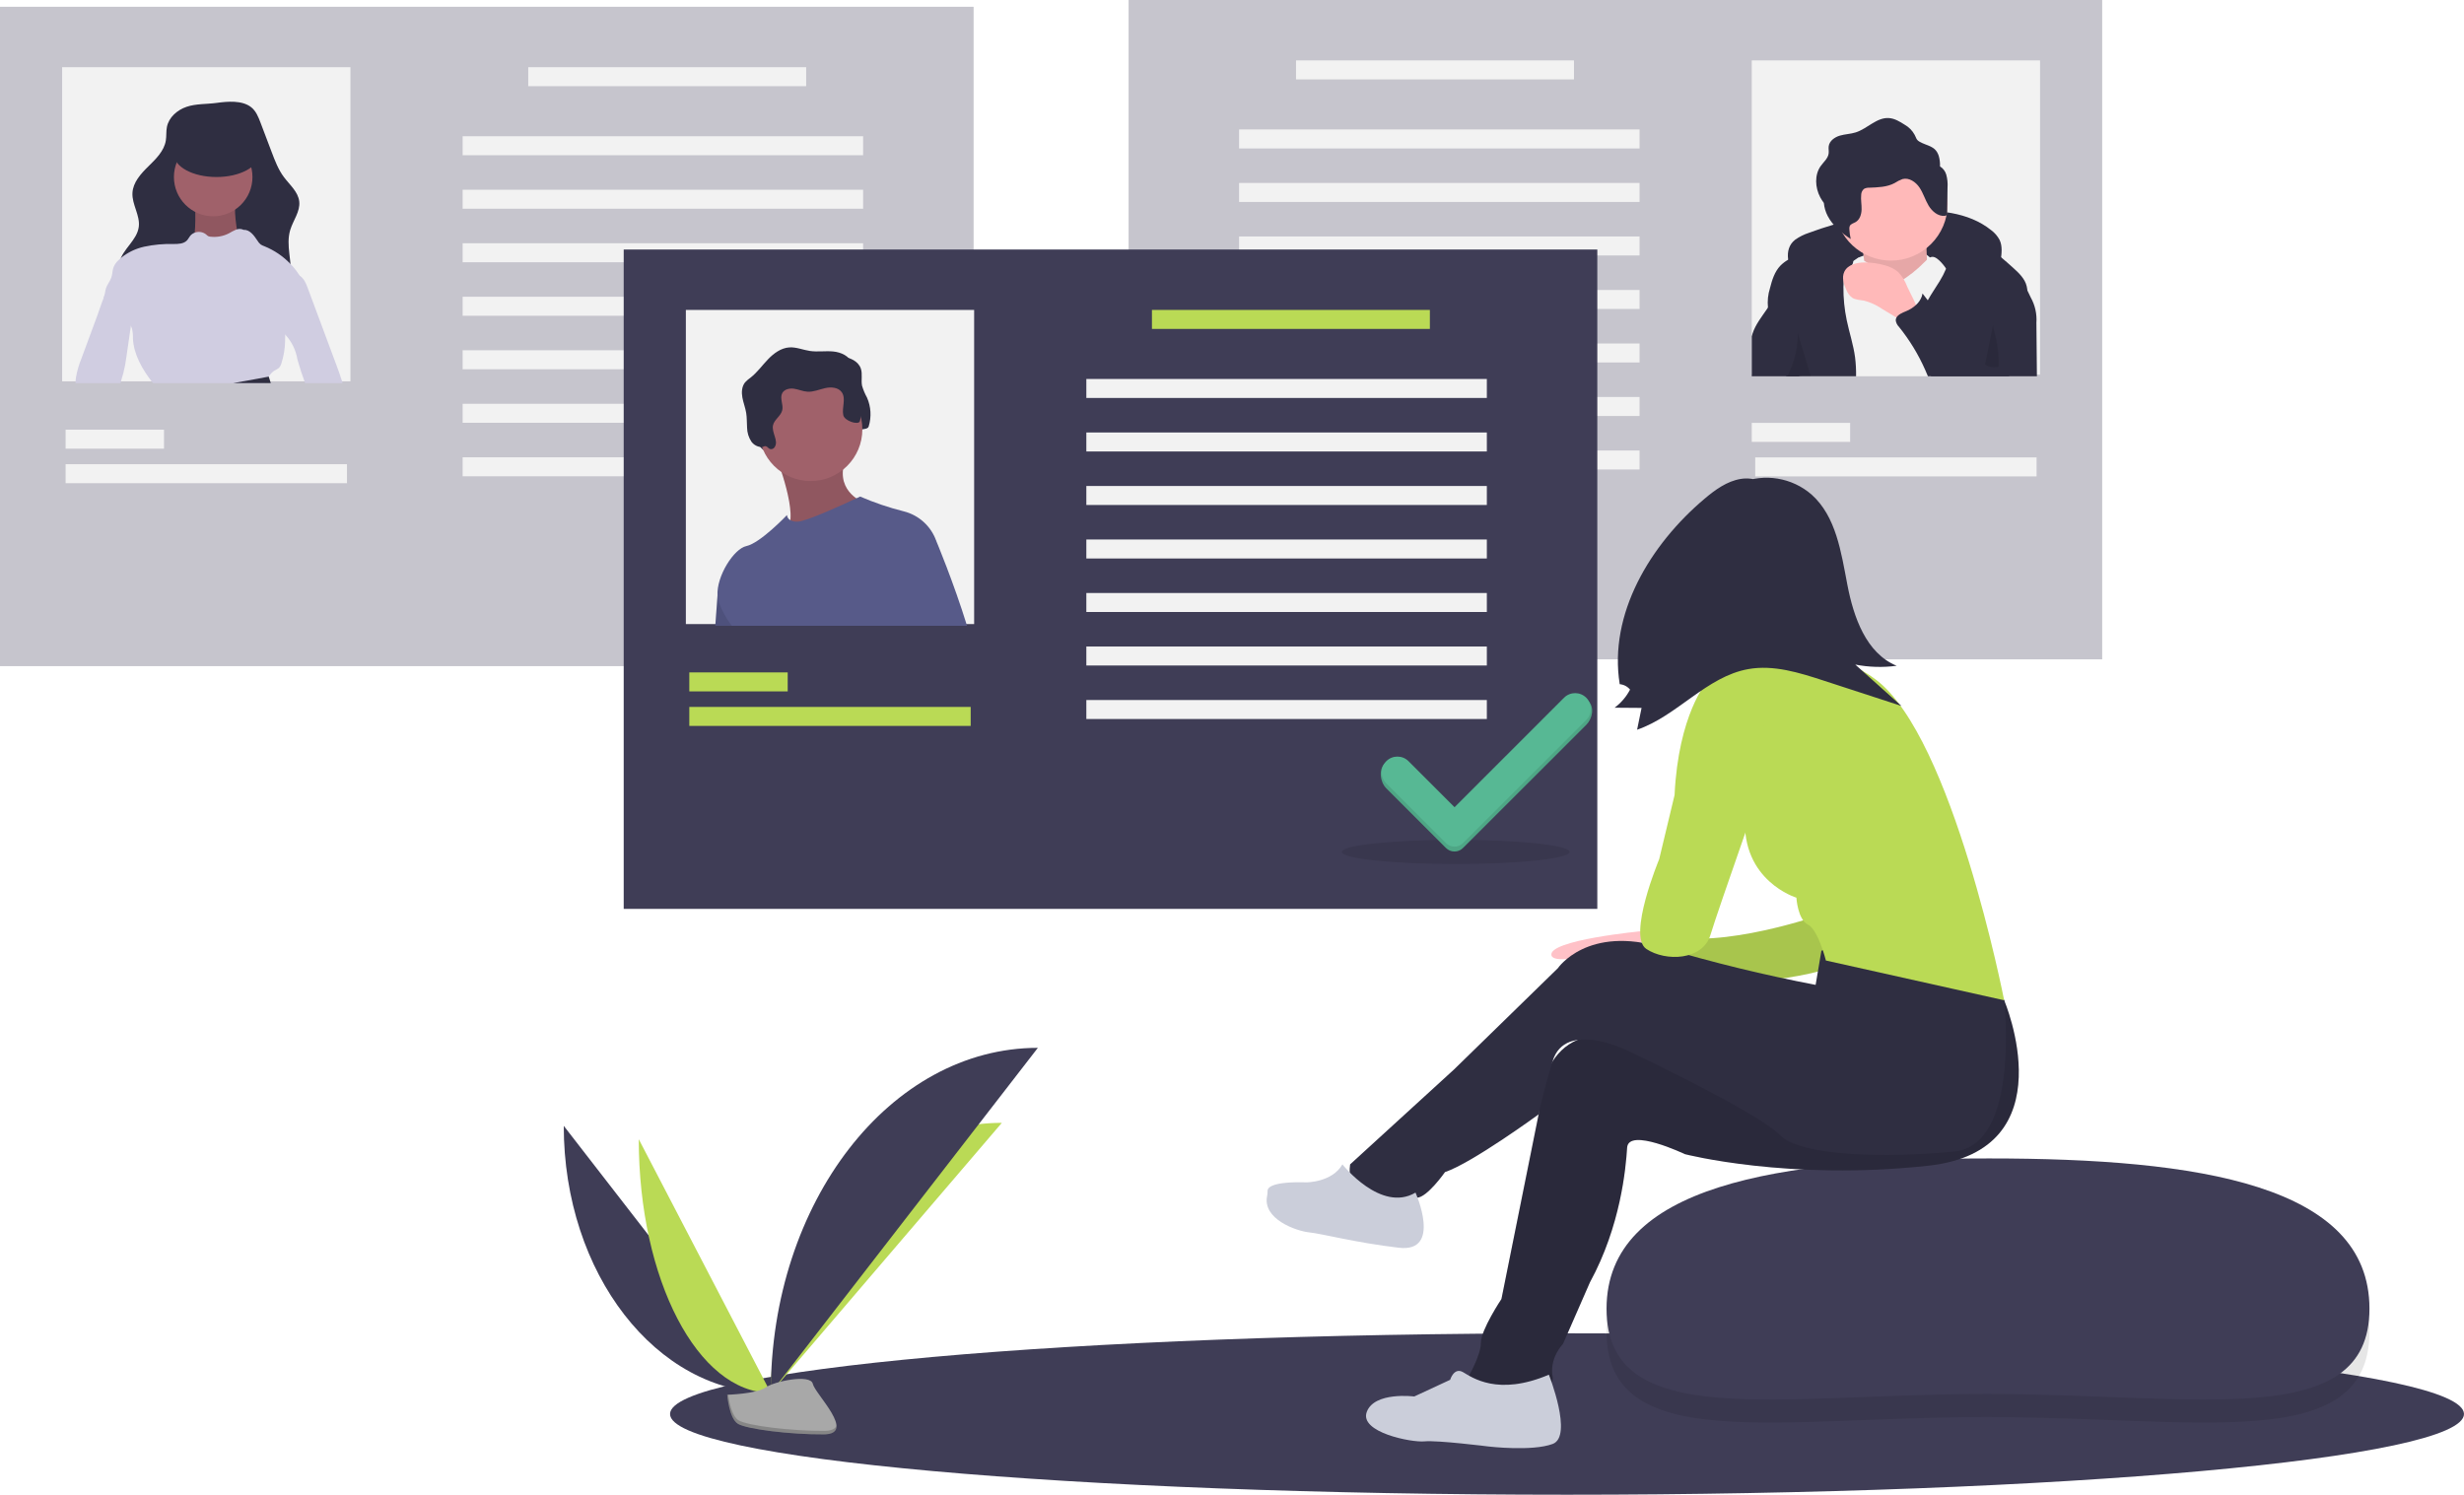
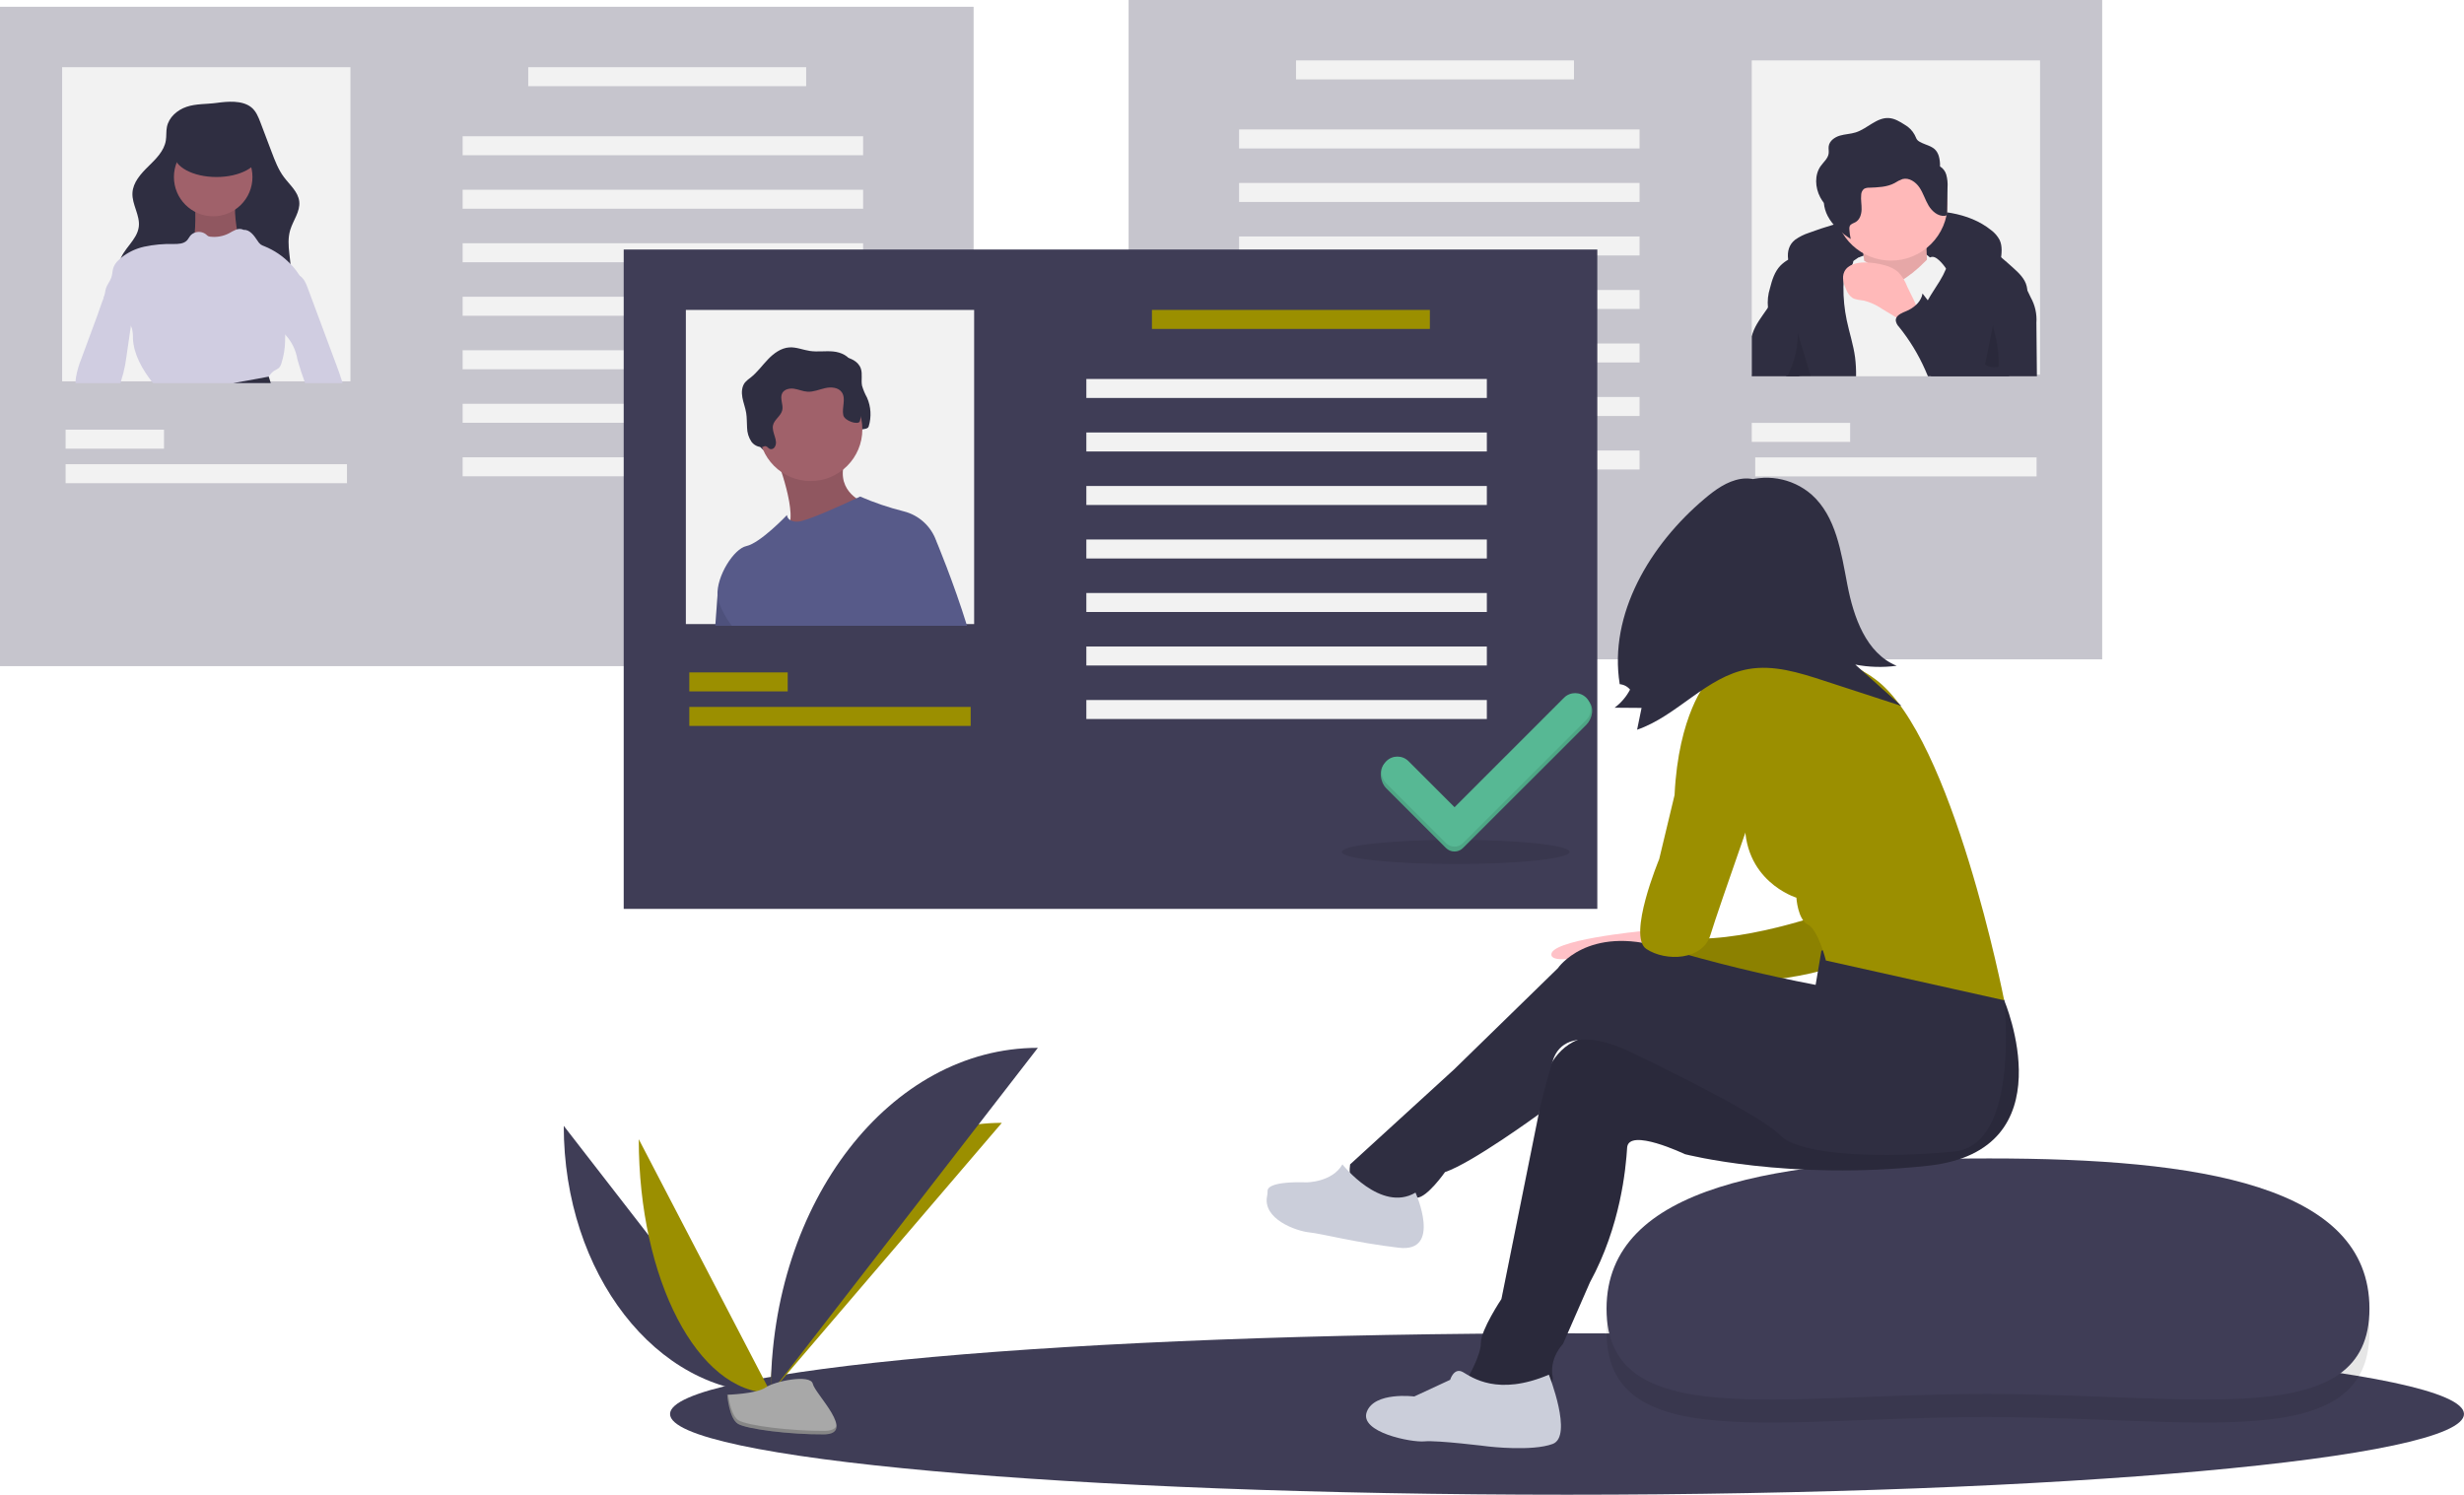
<svg xmlns="http://www.w3.org/2000/svg" data-name="Layer 1" width="1200" height="728.024">
  <ellipse cx="763.16" cy="688.72" rx="436.84" ry="39.304" fill="#3f3d56" />
  <path opacity=".3" fill="#3f3d56" d="M1023.796 321.149H549.638V0h474.158z" />
  <path fill="#f2f2f2" d="M853.133 29.425h140.398v153.008H853.133zM766.54 38.672H631.186v-9.248H766.54zM901.053 215.221h-47.92v-9.248h47.92zM991.849 232.035H854.814v-9.248h137.035zM798.487 72.301H603.443v-9.248h195.044zM798.487 98.363H603.443v-9.248h195.044zM798.487 124.424H603.443v-9.248h195.044zM798.487 150.486H603.443v-9.248h195.044zM798.487 176.548H603.443V167.3h195.044zM798.487 202.61H603.443v-9.248h195.044zM798.487 228.672H603.443v-9.248h195.044z" />
  <path d="M874.217 116.796a24.835 24.835 0 016.799-3.41 173.351 173.351 0 0147.9-10.427c14.243-1.01 29.68.19 40.804 9.141a14.03 14.03 0 014.14 4.822c1.4 3.02.975 6.531.522 9.829a11.106 11.106 0 01-.953 3.7c-1.497 2.85-5.183 3.849-8.384 3.507-3.201-.342-6.205-1.696-9.363-2.324a41.852 41.852 0 00-5.913-.603l-19.804-1.072c-12.315-.667-24.792-1.322-36.872 1.163a36.728 36.728 0 00-10.653 3.671c-2.76 1.55-4.617 3.772-7.177.91-4.498-5.026-6.988-14.265-1.046-18.907z" fill="#2f2e41" />
  <path d="M904.905 125.553s26.638-11.94 36.741 1.837c10.104 13.778-5.51 8.267-5.51 8.267l-17.453 5.511-19.289-3.674z" fill="#f2f2f2" />
  <path d="M906.283 116.827s3.674 17.452.919 22.045c-2.756 4.592 15.615 11.022 15.615 11.022l17.451-7.348s-4.592-28.474 0-33.985z" fill="#ffb9b9" />
  <path d="M906.283 116.827s3.674 17.452.919 22.045c-2.756 4.592 15.615 11.022 15.615 11.022l17.451-7.348s-4.592-28.474 0-33.985z" opacity=".1" />
  <path d="M948.535 99.375a27.578 27.578 0 01-27.555 27.556 26.893 26.893 0 01-4.896-.44 27.555 27.555 0 1132.451-27.116z" fill="#ffb9b9" />
  <path d="M965.173 183.274h-87.879l1.993-8.651 8.625-37.588 9.971-6.734.01-.01 4.682-3.169 2.329-1.572s1.378.63 2.967 1.488c.463.26.934.53 1.404.816.01-.01.01 0 .01 0a16.45 16.45 0 012.168 1.505c.127.117.236.218.345.328 1.749 1.748 6.852 11.03 15.293 6.28a12.856 12.856 0 001.235-.774 61.158 61.158 0 006.28-4.985c1.774-1.623 2.926-2.875 3.868-3.741a6.106 6.106 0 011.429-1.06 2.717 2.717 0 011.286-.31c2.758 0 6.432 5.506 6.432 5.506l.109.32.009.025 11.593 34.805z" fill="#f2f2f2" />
  <path d="M877.294 183.274h26.634a64.82 64.82 0 00-.48-9.214c-.815-6.146-2.816-12.064-4.077-18.134a76.289 76.289 0 01-1.605-16.176 29.55 29.55 0 01.092-2.261 10.354 10.354 0 011.454-4.91c.631-.967 1.497-1.79 2.17-2.715a6.23 6.23 0 00.613-.967v-.009a5.588 5.588 0 00.227-.513 4.151 4.151 0 00.252-1.253c.152-2.774-2.362-5.447-5.078-6.59a18.985 18.985 0 00-11.895-.48 56.623 56.623 0 00-11.182 4.574c-1.202.588-2.396 1.193-3.548 1.866a17.612 17.612 0 00-3.758 2.858c-2.858 2.951-4.11 7.062-5.12 11.039a23.337 23.337 0 00-.966 9.416c.009.1.033.21.05.31 1 5.238 5.271 9.173 7.55 13.999 2.64 5.599 2.463 12.123 1.412 18.226-.05.311-.11.622-.168.933h7.423zM985.712 149.637a208.144 208.144 0 00-7.255 33.637H940.49q-1.488-4.06-2.967-8.13a60.951 60.951 0 01-2.027-6.255 29.935 29.935 0 01-.849-7.532c0-.606.025-1.22.076-1.825a.026.026 0 000-.033 30.083 30.083 0 012.194-9.307 34.714 34.714 0 011.934-3.926c1.765-3.195 3.9-6.204 5.8-9.332a42.829 42.829 0 003.086-5.986.03.03 0 01.01-.025 21.485 21.485 0 001.74-8.365c-.06-3.707-6.331-10.172.487-9.55 9.306.84 17.302 6.196 24.59 12.3 1.943 1.63 3.843 3.32 5.7 4.985 2.876 2.589 5.91 5.414 6.777 9.188a9.797 9.797 0 01.243 1.833 25.16 25.16 0 01-1.572 8.323z" fill="#2f2e41" />
  <path d="M928.806 139.498a20.53 20.53 0 00-4.31-6.95 15.992 15.992 0 00-6.585-3.336 36.009 36.009 0 00-9.66-1.385c-3.89-.024-8.4 1.02-10.052 4.542-1.312 2.796-.295 6.108 1.026 8.9a8.727 8.727 0 002.723 3.68c1.678 1.133 3.847 1.097 5.836 1.476a26.917 26.917 0 018.625 3.909l6.813 4.118 11.703 7.074c-.308-.186-.198-8.212-.558-9.527-1.158-4.237-3.764-8.489-5.56-12.501z" fill="#ffb9b9" />
  <path d="M947.842 85.015a6.994 6.994 0 00-3.034-3.96 16.052 16.052 0 00-.64-5.225c-1.669-4.934-5.622-4.651-9.352-6.832-1.618-.946-1.518-1.783-2.36-3.337a12.385 12.385 0 00-4.773-4.87c-2.393-1.524-4.92-3.094-7.75-3.287-5.95-.406-10.51 5.19-16.197 6.986-2.506.791-5.2.824-7.719 1.572-2.52.749-5.033 2.536-5.408 5.137-.174 1.2.132 2.433-.044 3.633-.35 2.387-2.443 4.058-3.844 6.02-3.1 4.341-2.745 10.473-.267 15.195a21.358 21.358 0 001.787 2.797 17.203 17.203 0 001.887 6.388c2.479 4.723 6.744 8.252 11.199 11.184a26.432 26.432 0 01-.661-4.77 3.29 3.29 0 01.203-1.58c.496-1.036 1.807-1.312 2.807-1.88 2.07-1.177 2.882-3.78 2.942-6.161.06-2.38-.445-4.765-.196-7.133a3.898 3.898 0 011.335-2.867 4.609 4.609 0 012.515-.6c4.242-.173 8.674-.251 12.416-2.257a18.4 18.4 0 013.865-1.955c3.18-.83 6.43 1.4 8.262 4.127 1.833 2.728 2.746 5.974 4.437 8.792 1.691 2.818 4.612 5.33 7.881 4.997a1.308 1.308 0 00.977-.434 1.463 1.463 0 00.18-.832l.182-12.497a18.888 18.888 0 00-.63-6.351zM875.167 168.469q.896 7.377 1.085 14.805h-23.12v-19.429c.118-.47.244-.933.396-1.396 1.446-4.455 4.48-8.188 7.112-12.064.126-.193.26-.386.387-.58a31.564 31.564 0 002.875-5.187c.378-.891.984-5.204 1.623-5.574 2.74-1.589 4.968 5.204 5.346 6.717 1.346 5.39 2.514 10.829 3.397 16.319q.517 3.19.9 6.389zM992 183.274h-53.073c-.454-1.068-.9-2.136-1.37-3.195a93.4 93.4 0 00-12.73-20.875 5.523 5.523 0 01-1.571-3.119 2.64 2.64 0 01.345-1.404c.807-1.505 2.942-2.387 4.674-3.102a16.107 16.107 0 004.859-3.06 10.42 10.42 0 002.808-4.145 9.095 9.095 0 00.353-1.429l.74.967c.597.79 1.202 1.572 1.816 2.354 5.885 7.558 12.35 15.006 20.48 19.487a34.455 34.455 0 006.692 2.85 1.756 1.756 0 001.412 0 1.71 1.71 0 00.613-1.126c.724-3.027.976-6.146 1.505-9.214a52.483 52.483 0 015.54-15.957c1.505-2.8 6.398-13.03 9.5-6.583q1.337 2.787 2.691 5.591c.563 1.186 1.135 2.363 1.706 3.548a22.064 22.064 0 012.766 12.358q.127 13.04.244 26.054z" fill="#2f2e41" />
  <path d="M877.294 183.274h4.6l-2.607-8.651-3.758-12.468a40.67 40.67 0 01-.362 6.314 42.04 42.04 0 01-3.665 12.476c-.362.765-.748 1.538-1.06 2.329zM970.966 156.688c-.647 1.741-.06 3.667.44 5.457a54.982 54.982 0 012.004 15.953.58.58 0 01-.68.696c-2.12.13-4.547.144-5.985-1.419z" opacity=".1" />
  <path opacity=".3" fill="#3f3d56" d="M0 3.305h474.158v321.149H0z" />
  <path fill="#f2f2f2" d="M30.265 32.73h140.398v153.008H30.265zM257.256 32.73H392.61v9.248H257.256zM31.947 209.278h47.92v9.248h-47.92zM31.947 226.092h137.035v9.248H31.947zM225.309 66.358h195.044v9.248H225.309zM225.309 92.42h195.044v9.248H225.309zM225.309 118.482h195.044v9.248H225.309zM225.309 144.544h195.044v9.248H225.309zM225.309 170.606h195.044v9.248H225.309zM225.309 196.668h195.044v9.248H225.309zM225.309 222.73h195.044v9.248H225.309z" />
  <path d="M166.846 186.58h-18.251q-2.106-5.663-3.741-11.468a22.908 22.908 0 00-5.953-12.131 22.502 22.502 0 01-2.564-3.48 16.347 16.347 0 01-1.614-9.913 25.745 25.745 0 01.47-2.808c.8-3.59 2.136-7.036 3.254-10.534a3.995 3.995 0 013.262-2.698 6.47 6.47 0 013.565.411 4.427 4.427 0 01.715.37c1.992 1.203 3.026 3.657 3.858 5.902q5.713 15.335 11.417 30.67 1.11 2.975 2.22 5.968c1.092 2.926 2.177 5.851 3.102 8.836.092.294.176.58.26.874z" fill="#d0cde1" />
  <path d="M90.865 52.025c-4.538 1.533-8.65 5.117-9.579 9.816-.43 2.178-.166 4.442-.529 6.633-.84 5.08-4.828 8.96-8.507 12.563-3.678 3.604-7.476 7.792-7.744 12.934-.294 5.63 3.79 10.906 3.083 16.5-.821 6.5-7.686 10.71-9.383 17.038-1.133 4.225.256 8.776 2.54 12.507 4.353 7.109 11.794 11.935 19.718 14.522 7.924 2.587 16.364 3.131 24.7 3.219 10.148.106 21.168-.765 28.793-7.464a23.068 23.068 0 007.658-15.017c.725-7.759-2.514-15.776-.28-23.242 1.406-4.699 4.931-8.99 4.405-13.866-.514-4.767-4.678-8.147-7.535-11.998-2.667-3.596-4.285-7.843-5.872-12.03l-5.427-14.325c-1.066-2.816-2.238-5.778-4.616-7.626-4.45-3.46-11.608-2.78-16.813-2.067-4.828.662-9.969.335-14.612 1.903z" fill="#2f2e41" />
  <path d="M95.063 99.235s.531 15.937-1.062 17.53c-1.594 1.594 6.374 12.218 6.374 12.218l14.343-.531 7.437-5.843-6.375-8.5s-2.656-13.811-.531-16.998c2.125-3.187-20.186 2.124-20.186 2.124z" fill="#a0616a" />
  <path d="M95.063 99.235s.531 15.937-1.062 17.53c-1.594 1.594 6.374 12.218 6.374 12.218l14.343-.531 7.437-5.843-6.375-8.5s-2.656-13.811-.531-16.998c2.125-3.187-20.186 2.124-20.186 2.124z" opacity=".1" />
  <circle cx="103.828" cy="86.221" r="19.123" fill="#a0616a" />
  <path d="M113.63 186.58h15.502c.58-1.052 1.127-2.145 1.757-3.137v-.009a8.582 8.582 0 012.825-2.959 11.13 11.13 0 002.094-1.252 5.4 5.4 0 001.277-2.388 37 37 0 001.75-10.307c.024-1.177 0-2.37.066-3.548a14.915 14.915 0 01.353-2.732 21.517 21.517 0 012.296-5.196q3.152-5.738 6.322-11.475a8.02 8.02 0 00.428-3.363 8.29 8.29 0 00-1.361-4.313c-.295-.53-.614-1.06-.95-1.572a34.917 34.917 0 00-4.507-5.75 36.455 36.455 0 00-12.829-8.685 7.445 7.445 0 01-1.723-.84 7.153 7.153 0 01-1.58-1.892c-1.682-2.53-3.734-5.38-6.768-5.221a4.16 4.16 0 00-3.212-.219 4.39 4.39 0 00-.47.152 29.878 29.878 0 00-3.372 1.757 15.65 15.65 0 01-9.08 1.647 3.075 3.075 0 01-1.059-.269 5.428 5.428 0 01-.975-.79 5.606 5.606 0 00-5.574-.89 5.061 5.061 0 00-2.22 1.563c-.554.698-.941 1.538-1.555 2.194-1.589 1.698-4.212 1.765-6.532 1.757a60.37 60.37 0 00-14.35 1.32 27.28 27.28 0 00-11.3 5.465l-.008.009a21.9 21.9 0 00-1.295 1.202 9.597 9.597 0 00-2.236 3.194c-.64 1.648-.555 3.506-1.135 5.18-.64 1.874-2.06 3.404-2.632 5.287-.437 1.43-.378 3.01-1.101 4.305.034.025.059.05.092.075 3.06 2.69 5.675 6.221 8.744 8.887a17.645 17.645 0 014.439 4.96 8.194 8.194 0 01.546 1.345 20.684 20.684 0 01.454 4.893c.387 7.86 4.65 14.99 9.416 21.244.093.126.185.253.286.37z" fill="#d0cde1" />
  <path d="M63.75 158.727q-1.084 7.528-2.185 15.048a65.564 65.564 0 01-1.497 7.97c-.437 1.623-1 3.212-1.395 4.834H36.78a20.974 20.974 0 01.21-2.715 44.894 44.894 0 012.732-9.424q3.821-10.316 7.634-20.648c1.084-2.934 2.018-6.003 3.211-8.912.21-.538.438-1.076.681-1.597 1.27-2.791 4.792-1.648 7.399-1.227a7.025 7.025 0 012.068.588 5.336 5.336 0 011.942 1.833c2.471 3.657 1.933 8.49 1.294 12.862l-.201 1.388z" fill="#d0cde1" />
  <path d="M130.89 183.443c.033.118.395 1.37.991 3.136H113.63c9.046-1.555 17.26-3.144 17.26-3.144z" fill="#2f2e41" />
  <ellipse cx="105.421" cy="75.065" rx="20.717" ry="11.155" fill="#2f2e41" />
  <path fill="#3f3d56" d="M303.754 121.532h474.158v321.149H303.754z" />
  <ellipse cx="708.975" cy="414.938" rx="55.487" ry="5.885" opacity=".1" />
  <path fill="#f2f2f2" d="M334.02 150.956h140.398v153.008H334.02z" />
  <path d="M379.23 221.207a2.06 2.06 0 002.415-.998c1.942-3.06-1.633-7.004-.86-10.544.621-2.837 3.844-4.52 4.503-7.347.64-2.748-1.333-5.844 0-8.33 1.045-1.948 3.655-2.46 5.838-2.119 2.184.341 4.256 1.301 6.462 1.436 2.94.179 5.742-1.115 8.616-1.756 2.874-.641 6.38-.39 8.071 2.02 2.171 3.097-.031 7.408.725 11.113.6 2.941 3.063 5.377 3.116 8.38.019 1.067-2.786.207-2.637 1.264.149 1.057-1.177.126-.117 0a2.1 2.1 0 001.595-1.896c.126-.88 1.78-1.174 1.76-2.063-.044-2.083 3.723-.679 4.343-2.668a20.173 20.173 0 00-.825-14.073 28.186 28.186 0 01-2.402-5.723c-.554-2.763.317-5.728-.596-8.393-1.23-3.592-5.3-5.423-9.077-5.795-3.779-.372-7.618.294-11.375-.255-3.365-.49-6.624-1.95-10.018-1.738-4.073.253-7.618 2.878-10.44 5.824-2.824 2.947-5.22 6.336-8.426 8.86a16.524 16.524 0 00-2.701 2.326c-1.634 1.99-1.8 4.826-1.345 7.36.454 2.534 1.443 4.951 1.86 7.492.393 2.387.272 4.827.44 7.24a12.726 12.726 0 002.124 6.835 6.45 6.45 0 005.02 2.622c.679.016 1.253-.595 1.939-.436.857.2 1.23 1.014 1.991 1.362z" fill="#2f2e41" />
  <path d="M348.354 304.805c.614-8.415 1.076-14.704 1.076-14.704l3.968-10.458 12.737 25.162z" fill="#575a89" />
  <path d="M348.354 304.805c.614-8.415 1.076-14.704 1.076-14.704l3.968-10.458 12.737 25.162z" opacity=".1" />
  <path d="M377.87 222.063s11.877 30.231 5.039 35.99c-6.838 5.758 38.148-9.718 38.148-9.718l-1.08-3.958s-14.755-5.759-7.557-22.314c7.197-16.554-34.55 0-34.55 0z" fill="#a0616a" />
  <path d="M377.87 222.063s11.877 30.231 5.039 35.99c-6.838 5.758 38.148-9.718 38.148-9.718l-1.08-3.958s-14.755-5.759-7.557-22.314c7.197-16.554-34.55 0-34.55 0z" opacity=".1" />
  <circle cx="394.785" cy="209.107" r="25.192" fill="#a0616a" />
  <path d="M455.964 263.451l-.277 5.498a4333.25 4333.25 0 00-1.656 35.856h-97.657a48.419 48.419 0 01-6.213-11.122 12.003 12.003 0 01-.731-3.582c-.538-9.542 8.012-22.858 14.048-24.128 6.835-1.446 19.79-15.116 19.79-15.116a3.082 3.082 0 001.648 2.489v.009a6.698 6.698 0 003.388.74c4.22 0 22.783-8.567 28.744-11.367 1.169-.546 1.85-.874 1.85-.874a139.7 139.7 0 0021.236 7.205 22.586 22.586 0 0115.83 14.393z" fill="#575a89" />
  <path d="M374.91 218.688a2.06 2.06 0 002.416-.998c1.942-3.06-1.633-7.005-.859-10.545.62-2.836 3.843-4.52 4.502-7.346.64-2.748-1.333-5.844 0-8.33 1.046-1.948 3.655-2.46 5.839-2.12 2.183.342 4.256 1.302 6.462 1.436 2.94.18 5.741-1.114 8.615-1.755 2.875-.642 6.38-.39 8.071 2.02 2.172 3.096-.03 7.407.725 11.112.6 2.942 7.44 5.007 8.06 3.018a20.173 20.173 0 00-.824-14.073 28.187 28.187 0 01-2.403-5.724c-.553-2.762.317-5.727-.595-8.393-1.23-3.591-5.3-5.422-9.078-5.794-3.778-.372-7.618.294-11.375-.255-3.365-.491-6.623-1.95-10.018-1.738-4.073.253-7.617 2.878-10.44 5.824-2.824 2.947-5.22 6.336-8.426 8.86a16.524 16.524 0 00-2.701 2.326c-1.633 1.99-1.799 4.825-1.345 7.36.455 2.534 1.443 4.951 1.86 7.492.393 2.387.272 4.826.44 7.24a12.726 12.726 0 002.124 6.835 6.45 6.45 0 005.02 2.622c.68.015 1.253-.595 1.94-.436.857.199 1.23 1.013 1.99 1.362z" fill="#2f2e41" />
  <path d="M468.449 304.805h-28.5c-2.17-15.906-3.96-32.535-3.96-32.535l5.759-2.522 11.702-6.297s.858 2.035 2.237 5.498c2.942 7.407 8.28 21.346 12.762 35.856z" opacity=".1" />
  <path d="M470.962 304.805h-32.165c-4.767-17.402-9.466-36.318-9.466-36.318l12.24-8.996 14.393 3.96s8.424 20.05 14.998 41.354z" fill="#575a89" />
-   <path fill="#bada55" d="M561.01 150.956h135.354v9.248H561.01zM335.701 327.504h47.92v9.248h-47.92zM335.701 344.319h137.035v9.248H335.701z" />
+   <path fill="#9B8F00" d="M561.01 150.956h135.354v9.248H561.01zM335.701 327.504h47.92v9.248h-47.92zM335.701 344.319h137.035v9.248H335.701z" />
  <path fill="#f2f2f2" d="M529.064 184.584h195.044v9.248H529.064zM529.064 210.646h195.044v9.248H529.064zM529.064 236.708h195.044v9.248H529.064zM529.064 262.77h195.044v9.248H529.064zM529.064 288.832h195.044v9.248H529.064zM529.064 314.894h195.044v9.248H529.064zM529.064 340.956h195.044v9.248H529.064z" />
  <path d="M761.702 342.205l-53.318 53.317-22.41-22.41a7.66 7.66 0 00-10.833 0l-.805-1.203c-2.991 2.991-2.186 9.046.805 12.037l29.076 29.076a5.845 5.845 0 008.264.002l60.048-59.985c2.994-2.99 4.08-8.474 1.088-11.466-2.99-2.991-8.925-2.359-11.915.632z" fill="#57b894" />
  <path d="M761.702 342.205l-53.318 53.317-22.41-22.41a7.66 7.66 0 00-10.833 0l-.805-1.203c-2.991 2.991-2.186 9.046.805 12.037l29.076 29.076a5.845 5.845 0 008.264.002l60.048-59.985c2.994-2.99 4.08-8.474 1.088-11.466-2.99-2.991-8.925-2.359-11.915.632z" opacity=".1" />
  <path d="M761.702 339.841l-53.318 53.318-22.41-22.41a7.66 7.66 0 00-10.833 0 7.66 7.66 0 000 10.833l29.076 29.076a5.845 5.845 0 008.264.002l60.049-59.985a7.659 7.659 0 00.003-10.834 7.659 7.659 0 00-10.831 0z" fill="#57b894" />
  <path d="M1153.958 648.656c0 60.117-83.796 41.522-186.396 41.522-102.6 0-185.152 18.595-185.152-41.522s83.785-73.192 186.385-73.192 185.163 13.075 185.163 73.192z" opacity=".1" />
  <path d="M1153.958 637.426c0 60.117-83.796 41.522-186.396 41.522-102.6 0-185.152 18.595-185.152-41.522s83.785-73.192 186.385-73.192 185.163 13.075 185.163 73.192z" fill="#3f3d56" />
  <path d="M803.667 449.091l-3.797 4.41s-46.167 4.334-44.294 11.829c1.874 7.494 55.586-9.993 55.586-9.993z" fill="#ffc1c7" />
-   <path d="M887.358 445.344s-49.34 17.487-76.196 9.993l12.49 24.982s63.706-1.874 74.948-13.116c11.242-11.242-11.242-21.86-11.242-21.86z" fill="#bada55" />
+   <path d="M887.358 445.344s-49.34 17.487-76.196 9.993l12.49 24.982s63.706-1.874 74.948-13.116c11.242-11.242-11.242-21.86-11.242-21.86z" fill="#9B8F00" />
  <path d="M887.358 445.344s-49.34 17.487-76.196 9.993l12.49 24.982s63.706-1.874 74.948-13.116c11.242-11.242-11.242-21.86-11.242-21.86z" opacity=".1" />
  <circle cx="853.944" cy="278.275" r="33.101" fill="#ffc1c7" />
  <path d="M882.169 309.352a25.82 25.82 0 004.288 5.944 54.144 54.144 0 0015.956 11.94 543.696 543.696 0 01-56.85 8.453c2.015-7.096-.637-14.686-4.202-21.144-3.565-6.459-8.11-12.478-10.34-19.51l22.373.602c4.06.11 8.133.23 12.191.032 3.034-.149 8.088-1.966 10.92-1.297 5.985 1.415 3.05 9.67 5.664 14.98z" fill="#ffc1c7" />
  <path d="M957.308 464.705l18.736 22.484s31.228 73.073-36.848 80.568c-68.077 7.495-118.666-5.621-118.666-5.621s-27.48-13.116-28.105-3.123c-.624 9.993-3.123 38.098-18.112 65.578l-13.116 29.98s-6.87 6.87-4.996 16.238c1.874 9.368-41.845 12.49-41.22 0 0 0 6.245-10.618 6.245-16.863 0-6.246 9.993-21.235 9.993-21.235l18.112-89.936s-1.25-46.217 41.22-37.474c42.47 8.744 103.052-1.873 103.052-1.873l13.74-48.091z" fill="#2f2e41" />
  <path d="M957.308 464.705l18.736 22.484s31.228 73.073-36.848 80.568c-68.077 7.495-118.666-5.621-118.666-5.621s-27.48-13.116-28.105-3.123c-.624 9.993-3.123 38.098-18.112 65.578l-13.116 29.98s-6.87 6.87-4.996 16.238c1.874 9.368-41.845 12.49-41.22 0 0 0 6.245-10.618 6.245-16.863 0-6.246 9.993-21.235 9.993-21.235l18.112-89.936s-1.25-46.217 41.22-37.474c42.47 8.744 103.052-1.873 103.052-1.873l13.74-48.091z" opacity=".1" />
  <path d="M887.045 463.06s57.147-21.463 89 24.13c0 0 8.119 70.574-24.358 73.697-32.477 3.123-74.947 2.498-84.94-8.12-9.993-10.617-73.073-40.596-73.073-40.596s-31.4-16.016-37.56 4.796c-6.159 20.811-6.783 25.808-6.783 25.808s-32.477 23.733-45.593 28.105c0 0-8.744 12.49-13.74 12.49-4.997 0-35.6 6.87-32.477-16.238l50.589-46.217 50.589-49.34s14.365-21.235 51.214-9.993a761.891 761.891 0 0074.322 18.113z" fill="#2f2e41" />
  <path d="M754.327 669.56s11.867 29.978 1.874 33.725c-9.993 3.748-31.228 1.25-31.228 1.25s-24.982-3.123-31.228-2.499c-6.245.625-31.852-4.372-28.105-14.364 3.748-9.993 23.109-7.495 23.109-7.495l17.487-8.12s1.874-6.245 6.246-3.747 16.863 11.867 41.845 1.25zM689.373 580.873s13.116 29.354-8.119 26.855c-21.235-2.498-37.473-6.87-43.719-7.494-6.007-.601-22.995-6.403-20.39-17.961a10.28 10.28 0 00.17-2.269c0-1.552 2.108-4.596 18.971-4.128 0 0 12.491 0 17.488-8.744 0 0 18.736 23.733 35.6 13.74z" fill="#cbceda" />
-   <path d="M831.148 331.05s44.968-28.105 82.44 0c37.474 28.105 62.456 156.14 62.456 156.14l-86.813-19.362s-3.747-14.99-8.744-17.488c-4.996-2.498-5.62-13.115-5.62-13.115s-26.857-8.12-24.983-39.347c1.874-31.228-18.736-66.828-18.736-66.828z" fill="#bada55" />
-   <path d="M854.256 332.3h-23.108s-13.74 15.613-15.614 54.96l-7.495 31.228s-15.614 37.473-6.246 43.719c9.369 6.245 27.48 5.62 31.228-6.87 3.748-12.491 29.354-84.94 29.354-84.94z" fill="#bada55" />
+   <path d="M831.148 331.05s44.968-28.105 82.44 0c37.474 28.105 62.456 156.14 62.456 156.14l-86.813-19.362s-3.747-14.99-8.744-17.488c-4.996-2.498-5.62-13.115-5.62-13.115s-26.857-8.12-24.983-39.347c1.874-31.228-18.736-66.828-18.736-66.828z" fill="#9B8F00" />
+   <path d="M854.256 332.3h-23.108s-13.74 15.613-15.614 54.96l-7.495 31.228s-15.614 37.473-6.246 43.719c9.369 6.245 27.48 5.62 31.228-6.87 3.748-12.491 29.354-84.94 29.354-84.94z" fill="#9B8F00" />
  <path d="M847.633 235.196a33.46 33.46 0 0134.612 5.675c11.995 10.704 14.415 28.167 17.447 43.955 3.032 15.787 9.132 33.369 24.012 39.455a62.56 62.56 0 01-20.159-.586l22.486 20.15-37.879-12.346c-11.888-3.875-24.373-7.798-36.684-5.61-20.394 3.626-34.592 22.798-54.18 29.533l2.176-10.622-13.142-.1a25.74 25.74 0 007.53-8.822 7.287 7.287 0 00-5.028-2.63c-5.478-34.171 14.813-67.95 41.257-90.274 5.201-4.39 10.956-8.609 17.674-9.707 6.718-1.098 14.56 1.906 16.896 8.3" fill="#2f2e41" />
  <path d="M274.555 548.36c0 71.89 45.1 130.061 100.834 130.061" fill="#3f3d56" />
-   <path d="M375.389 678.421c0-72.697 50.328-131.522 112.524-131.522M311.09 554.877c0 68.287 28.758 123.544 64.299 123.544" fill="#bada55" />
+   <path d="M375.389 678.421c0-72.697 50.328-131.522 112.524-131.522M311.09 554.877c0 68.287 28.758 123.544 64.299 123.544" fill="#9B8F00" />
  <path d="M375.389 678.421c0-92.89 58.171-168.056 130.06-168.056" fill="#3f3d56" />
  <path d="M354.176 679.338s14.3-.44 18.61-3.51c4.309-3.068 21.996-6.732 23.065-1.81 1.07 4.921 21.49 24.478 5.346 24.608-16.145.13-37.513-2.515-41.814-5.135-4.301-2.62-5.207-14.153-5.207-14.153z" fill="#a8a8a8" />
  <path d="M401.485 696.913c-16.144.13-37.513-2.515-41.814-5.135-3.276-1.996-4.58-9.155-5.018-12.459l-.477.019s.906 11.533 5.207 14.153c4.301 2.62 25.67 5.265 41.814 5.135 4.66-.038 6.27-1.696 6.182-4.152-.648 1.484-2.425 2.41-5.894 2.439z" opacity=".2" />
</svg>
